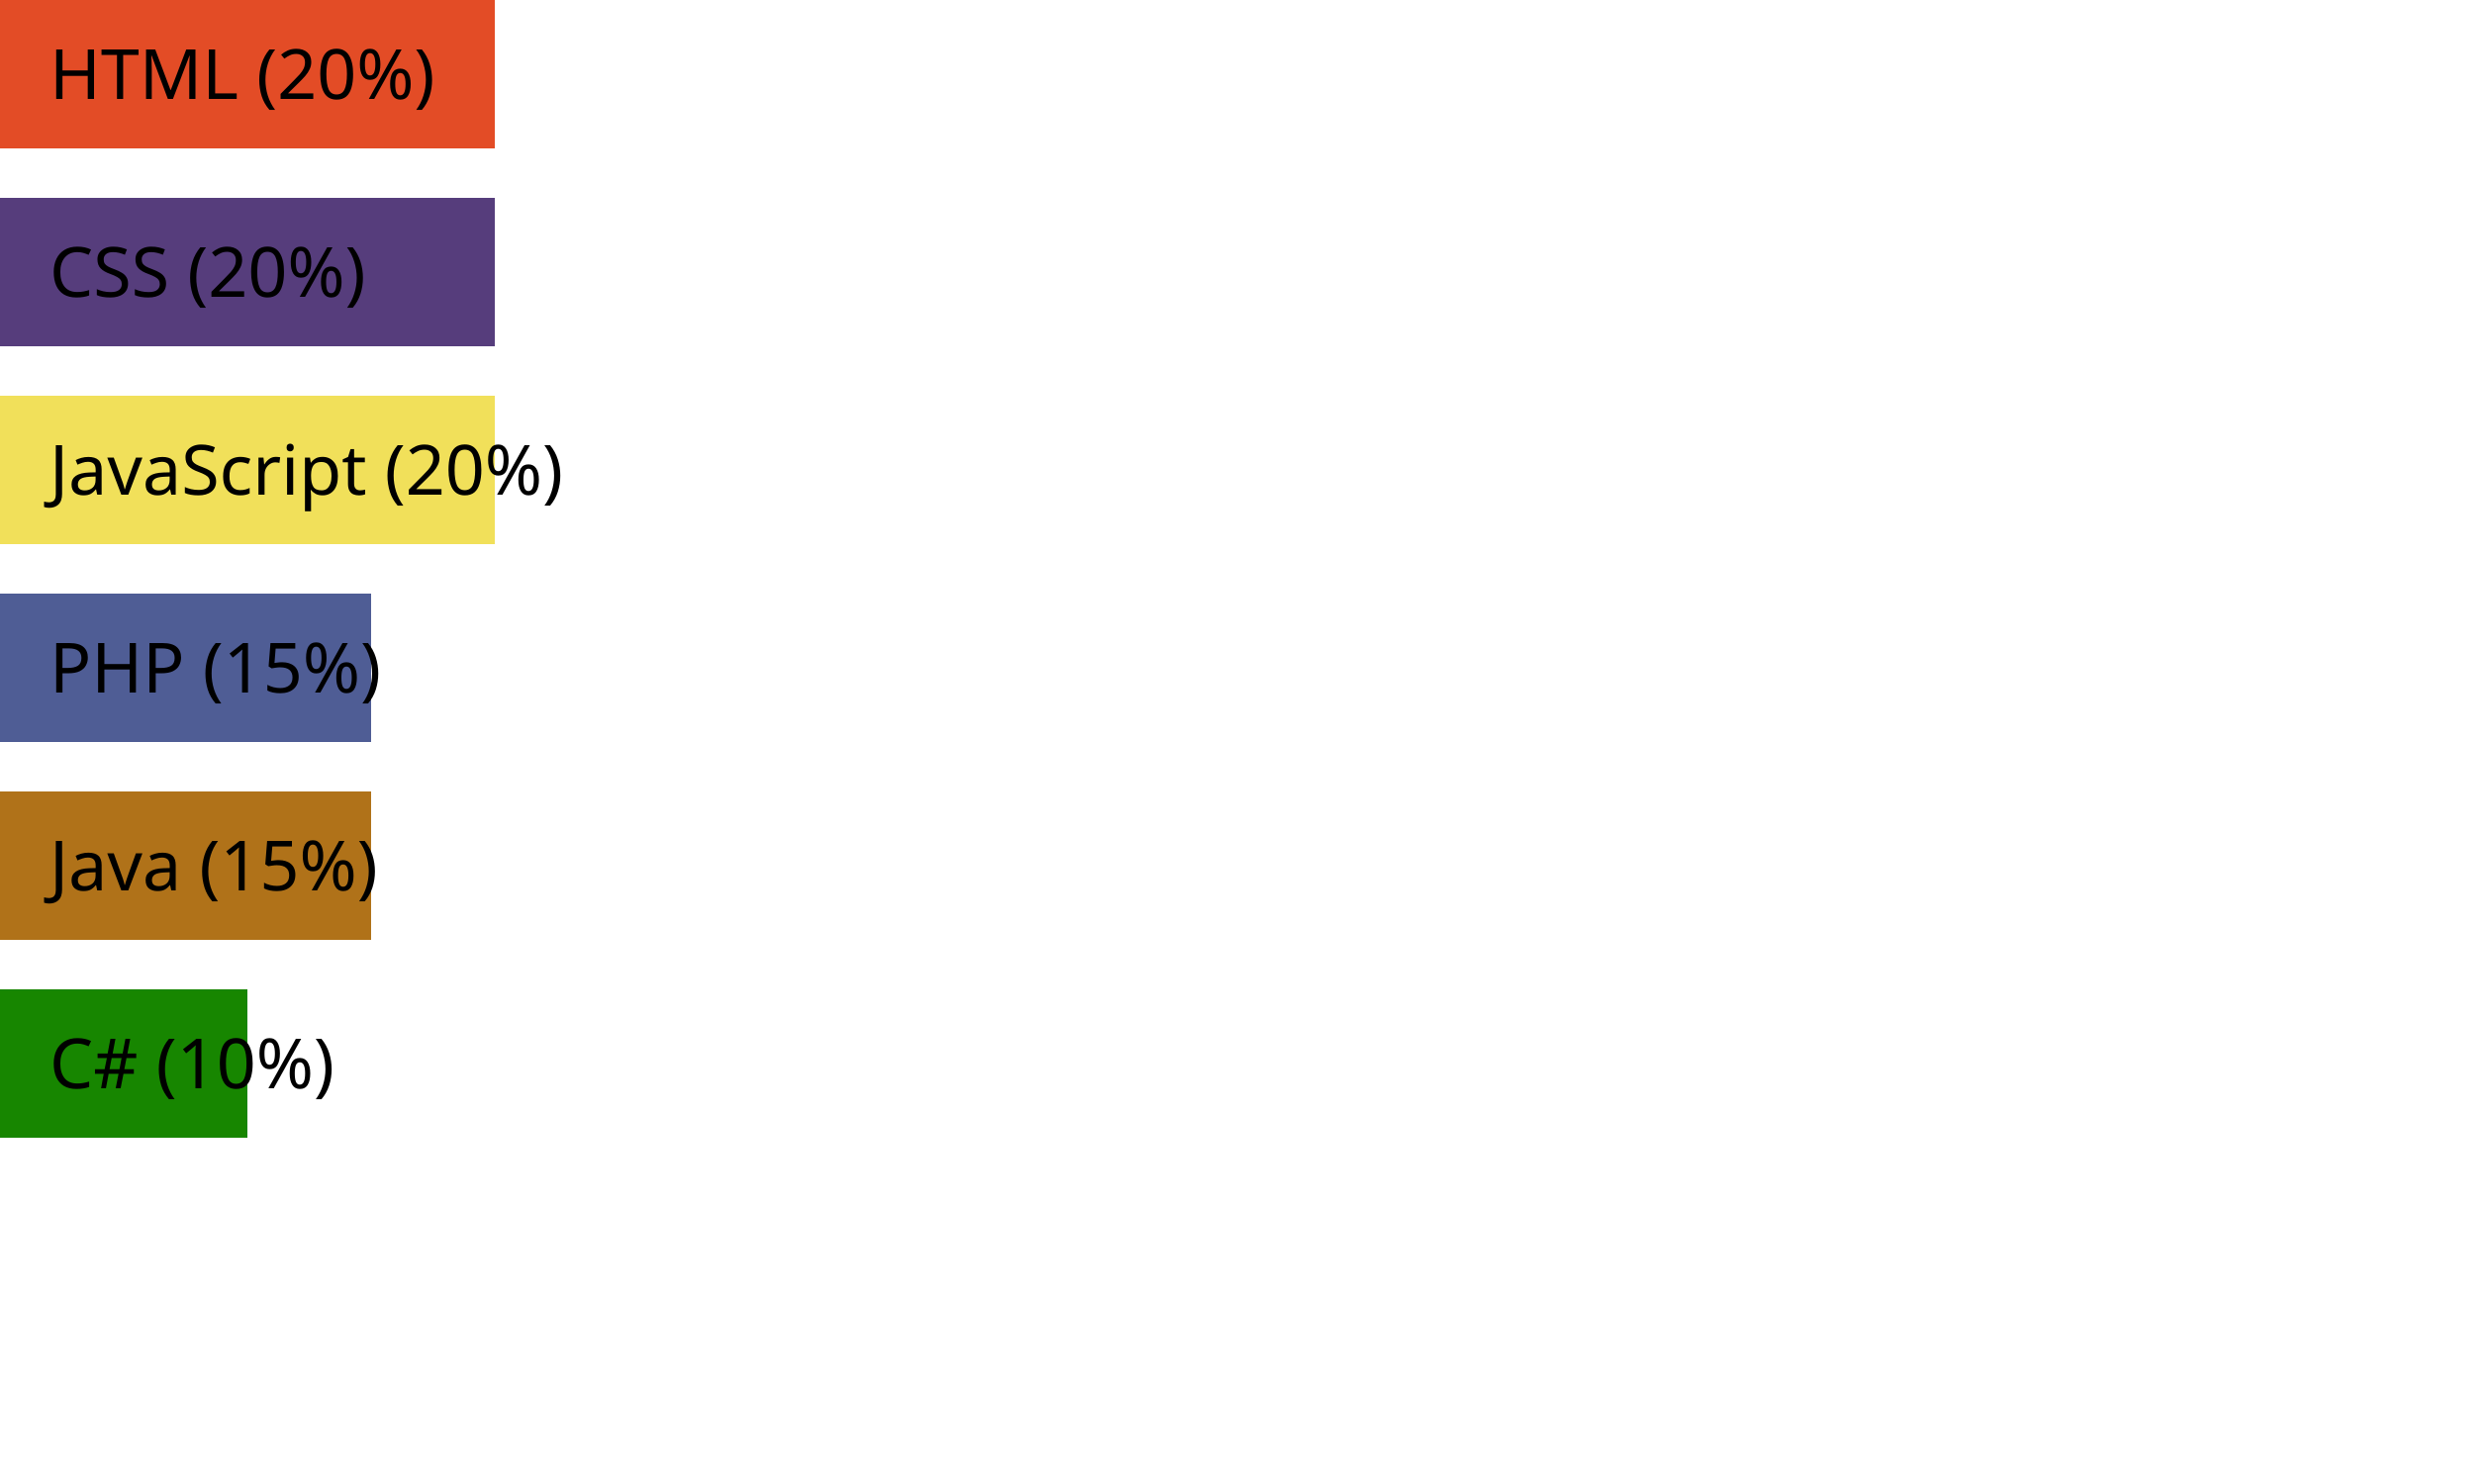
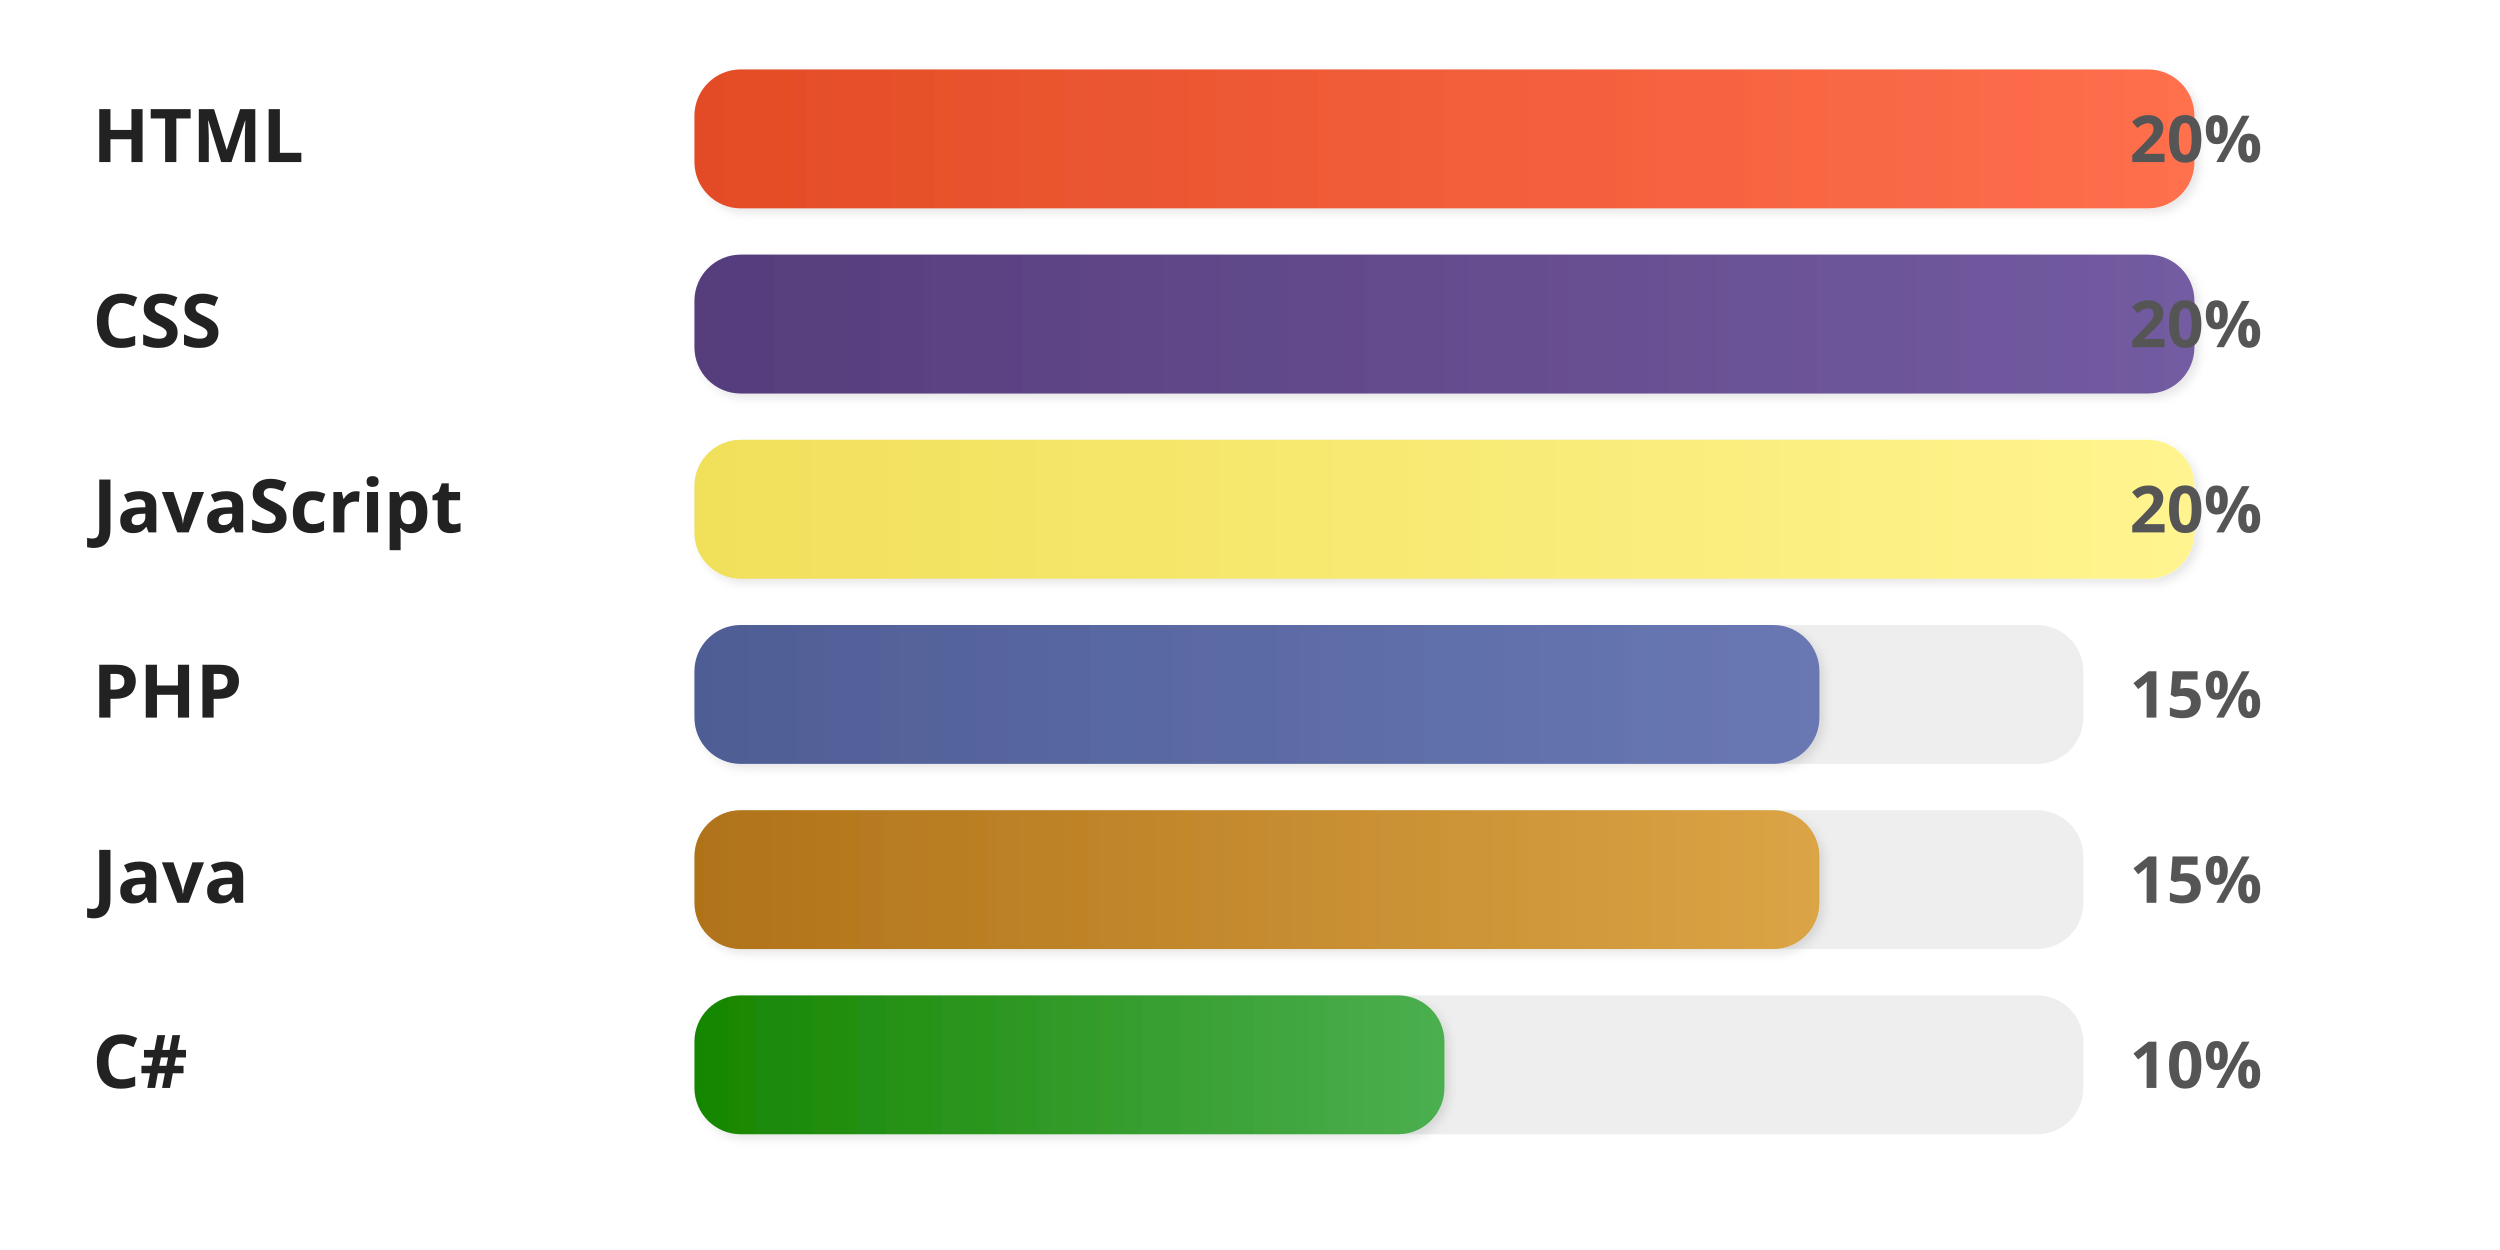
- <svg xmlns="http://www.w3.org/2000/svg" width="500" height="300">
+ <svg xmlns="http://www.w3.org/2000/svg" width="540" height="270" style="font-family: 'Segoe UI', Tahoma, Geneva, Verdana, sans-serif;">
  <style>
-     .label { font: 14px sans-serif; }
+     .label { font-size: 16px; fill: #222; font-weight: 600; }
+     .percentage { font-size: 14px; fill: #555; font-weight: 700; }
+     .bar-bg { fill: #eee; rx: 10; ry: 10; }
+     .bar-fill {
+       rx: 10; ry: 10;
+       filter: drop-shadow(1px 1px 1px rgba(0,0,0,0.1));
+       transform-origin: left center;
+       transform-box: fill-box;
+       animation: fillBar 1.2s ease forwards;
+     }
+     @keyframes fillBar {
+       from { transform: scaleX(0); }
+       to { transform: scaleX(1); }
+     }
  </style>
-   <rect x="0" y="0" width="20%" height="30" fill="#e34c26" />
-   <text x="10" y="20" class="label">HTML (20%)</text>
-   <rect x="0" y="40" width="20%" height="30" fill="#563d7c" />
-   <text x="10" y="60" class="label">CSS (20%)</text>
-   <rect x="0" y="80" width="20%" height="30" fill="#f1e05a" />
-   <text x="10" y="100" class="label">JavaScript (20%)</text>
-   <rect x="0" y="120" width="15%" height="30" fill="#4F5D95" />
-   <text x="10" y="140" class="label">PHP (15%)</text>
-   <rect x="0" y="160" width="15%" height="30" fill="#b07219" />
-   <text x="10" y="180" class="label">Java (15%)</text>
-   <rect x="0" y="200" width="10%" height="30" fill="#178600" />
-   <text x="10" y="220" class="label">C# (10%)</text>
+   <text x="20" y="35" class="label">HTML</text>
+   <rect class="bar-bg" x="150" y="15" width="300" height="30" />
+   <rect class="bar-fill" x="150" y="15" width="60%" height="30" fill="url(#grad-html)" style="animation-delay: 0.1s" />
+   <text x="460" y="35" class="percentage">20%</text>
+   <text x="20" y="75" class="label">CSS</text>
+   <rect class="bar-bg" x="150" y="55" width="300" height="30" />
+   <rect class="bar-fill" x="150" y="55" width="60%" height="30" fill="url(#grad-css)" style="animation-delay: 0.3s" />
+   <text x="460" y="75" class="percentage">20%</text>
+   <text x="20" y="115" class="label">JavaScript</text>
+   <rect class="bar-bg" x="150" y="95" width="300" height="30" />
+   <rect class="bar-fill" x="150" y="95" width="60%" height="30" fill="url(#grad-js)" style="animation-delay: 0.5s" />
+   <text x="460" y="115" class="percentage">20%</text>
+   <text x="20" y="155" class="label">PHP</text>
+   <rect class="bar-bg" x="150" y="135" width="300" height="30" />
+   <rect class="bar-fill" x="150" y="135" width="45%" height="30" fill="url(#grad-php)" style="animation-delay: 0.7s" />
+   <text x="460" y="155" class="percentage">15%</text>
+   <text x="20" y="195" class="label">Java</text>
+   <rect class="bar-bg" x="150" y="175" width="300" height="30" />
+   <rect class="bar-fill" x="150" y="175" width="45%" height="30" fill="url(#grad-java)" style="animation-delay: 0.9s" />
+   <text x="460" y="195" class="percentage">15%</text>
+   <text x="20" y="235" class="label">C#</text>
+   <rect class="bar-bg" x="150" y="215" width="300" height="30" />
+   <rect class="bar-fill" x="150" y="215" width="30%" height="30" fill="url(#grad-csharp)" style="animation-delay: 1.1s" />
+   <text x="460" y="235" class="percentage">10%</text>
+   <defs>
+     <linearGradient id="grad-html" x1="0" y1="0" x2="1" y2="0">
+       <stop offset="0%" stop-color="#e34c26" />
+       <stop offset="100%" stop-color="#ff6f4d" />
+     </linearGradient>
+     <linearGradient id="grad-css" x1="0" y1="0" x2="1" y2="0">
+       <stop offset="0%" stop-color="#563d7c" />
+       <stop offset="100%" stop-color="#735ba1" />
+     </linearGradient>
+     <linearGradient id="grad-js" x1="0" y1="0" x2="1" y2="0">
+       <stop offset="0%" stop-color="#f1e05a" />
+       <stop offset="100%" stop-color="#fff48f" />
+     </linearGradient>
+     <linearGradient id="grad-php" x1="0" y1="0" x2="1" y2="0">
+       <stop offset="0%" stop-color="#4F5D95" />
+       <stop offset="100%" stop-color="#6978b3" />
+     </linearGradient>
+     <linearGradient id="grad-java" x1="0" y1="0" x2="1" y2="0">
+       <stop offset="0%" stop-color="#b07219" />
+       <stop offset="100%" stop-color="#dba445" />
+     </linearGradient>
+     <linearGradient id="grad-csharp" x1="0" y1="0" x2="1" y2="0">
+       <stop offset="0%" stop-color="#178600" />
+       <stop offset="100%" stop-color="#4caf50" />
+     </linearGradient>
+   </defs>
</svg>
